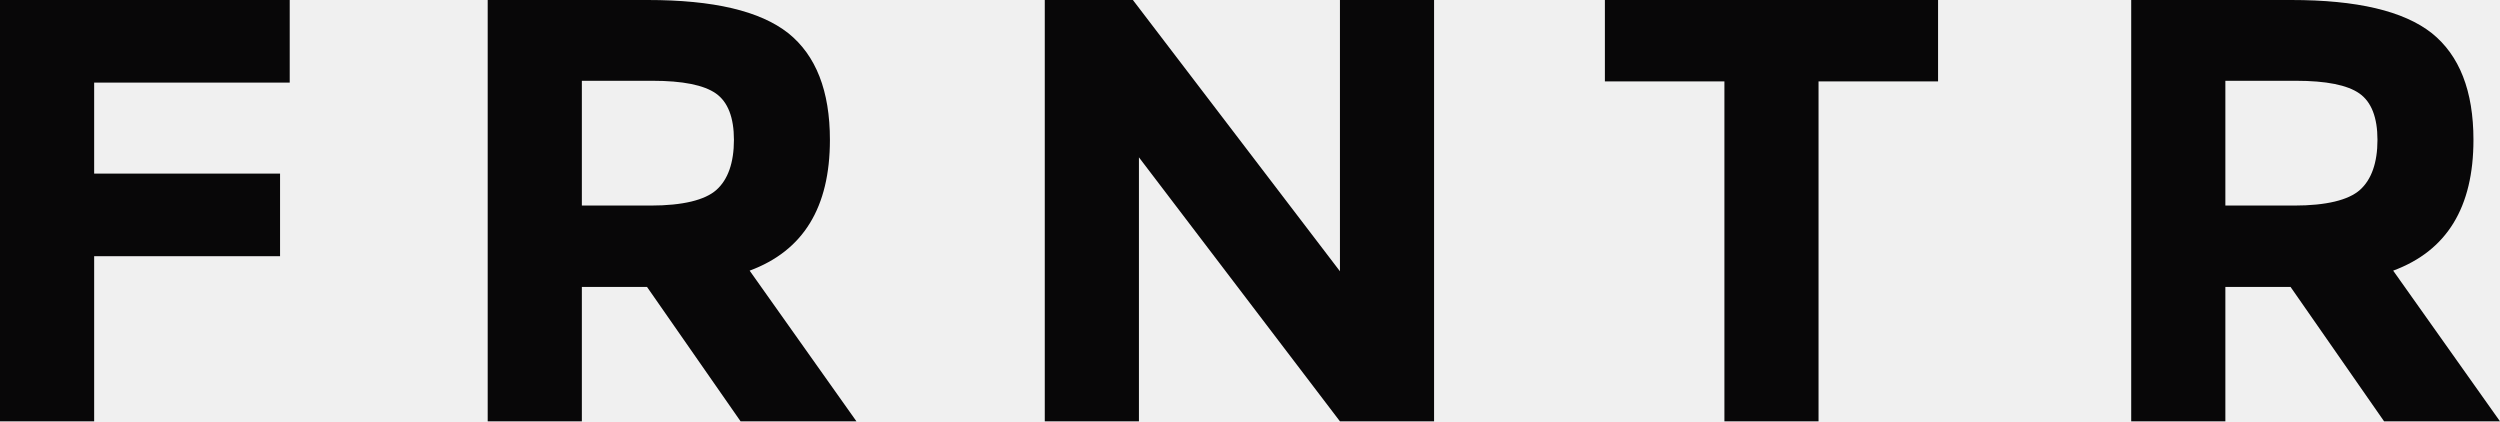
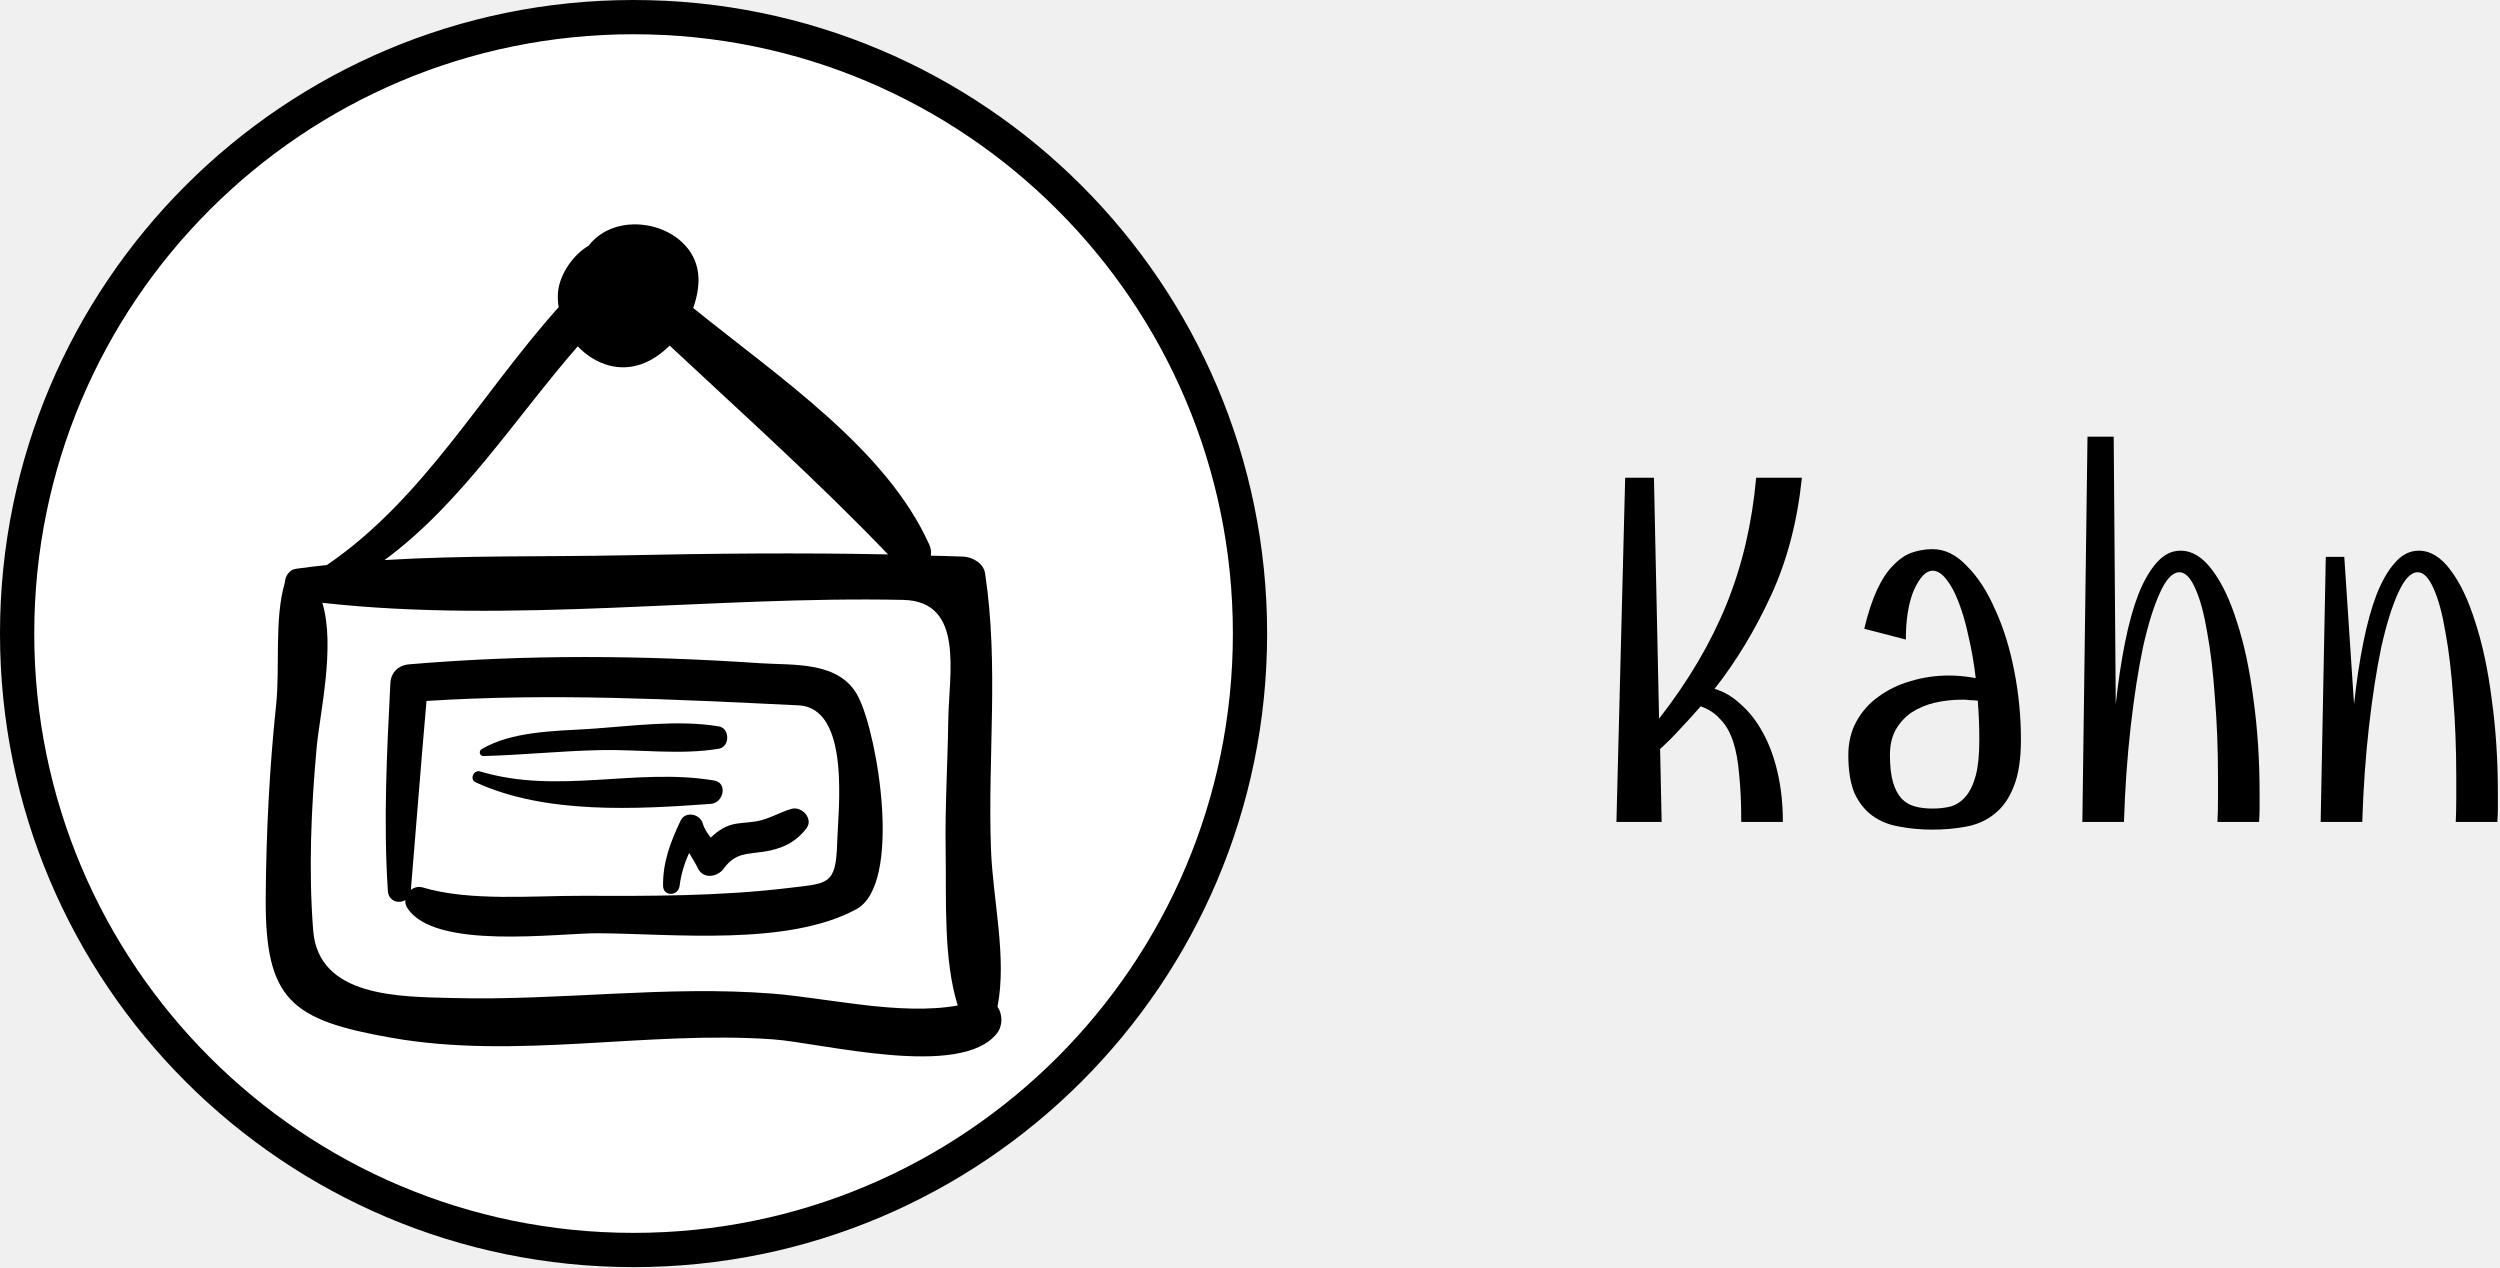
- <svg xmlns="http://www.w3.org/2000/svg" width="89" height="15" viewBox="0 0 89 15" fill="none">
-   <path d="M10.314 0V2.94H3.352V6.18H9.97V9.12H3.352V15H0V0H10.314ZM29.545 4.979C29.545 7.382 28.6 8.927 26.687 9.635L30.49 15H26.365L23.034 10.215H20.714V15H17.362V0H23.056C25.398 0 27.052 0.386 28.062 1.18C29.051 1.974 29.545 3.24 29.545 4.979ZM23.163 7.318C24.302 7.318 25.097 7.124 25.505 6.76C25.914 6.395 26.128 5.794 26.128 4.979C26.128 4.185 25.914 3.627 25.484 3.326C25.054 3.026 24.302 2.876 23.228 2.876H20.714V7.318H23.163ZM47.702 0H51.053V15H47.702L40.546 5.601V15H37.194V0H40.331L47.702 9.657V0ZM64.74 2.897V15H61.389V2.897H57.134V0H68.995V2.897H64.74ZM88.055 4.979C88.055 7.382 87.109 8.927 85.197 9.635L89 15H84.874L81.544 10.215H79.223V15H75.871V0H81.565C83.907 0 85.562 0.386 86.572 1.18C87.56 1.974 88.055 3.24 88.055 4.979ZM81.673 7.318C82.812 7.318 83.607 7.124 84.015 6.76C84.423 6.395 84.638 5.794 84.638 4.979C84.638 4.185 84.423 3.627 83.993 3.326C83.564 3.026 82.812 2.876 81.737 2.876H79.223V7.318H81.673Z" fill="#080708" />
+ <svg xmlns="http://www.w3.org/2000/svg" width="73" height="37" viewBox="0 0 73 37" fill="none">
+   <path d="M47.455 13.95H48.295L48.445 20.985C49.295 19.895 49.95 18.785 50.41 17.655C50.87 16.525 51.16 15.29 51.28 13.95H52.615C52.485 15.22 52.185 16.365 51.715 17.385C51.245 18.405 50.695 19.315 50.065 20.115C50.345 20.195 50.605 20.35 50.845 20.58C51.095 20.8 51.31 21.08 51.49 21.42C51.67 21.75 51.81 22.135 51.91 22.575C52.01 23.015 52.06 23.49 52.06 24H50.845C50.845 23.47 50.825 23.015 50.785 22.635C50.755 22.245 50.695 21.915 50.605 21.645C50.515 21.375 50.39 21.16 50.23 21C50.08 20.83 49.89 20.705 49.66 20.625C49.46 20.855 49.26 21.075 49.06 21.285C48.87 21.495 48.675 21.69 48.475 21.87L48.52 24H47.2L47.455 13.95Z" fill="black" />
+   <path d="M56.431 16.035C56.791 16.035 57.126 16.2 57.436 16.53C57.756 16.85 58.031 17.275 58.261 17.805C58.501 18.325 58.686 18.92 58.816 19.59C58.946 20.25 59.011 20.92 59.011 21.6C59.011 22.17 58.941 22.625 58.801 22.965C58.671 23.305 58.486 23.57 58.246 23.76C58.016 23.95 57.741 24.075 57.421 24.135C57.111 24.195 56.781 24.225 56.431 24.225C56.081 24.225 55.756 24.195 55.456 24.135C55.156 24.085 54.896 23.98 54.676 23.82C54.456 23.66 54.281 23.44 54.151 23.16C54.031 22.87 53.971 22.5 53.971 22.05C53.971 21.68 54.051 21.35 54.211 21.06C54.371 20.77 54.586 20.53 54.856 20.34C55.126 20.14 55.436 19.99 55.786 19.89C56.146 19.78 56.521 19.725 56.911 19.725C57.151 19.725 57.411 19.75 57.691 19.8C57.641 19.37 57.571 18.965 57.481 18.585C57.401 18.205 57.306 17.875 57.196 17.595C57.086 17.305 56.966 17.08 56.836 16.92C56.706 16.75 56.571 16.665 56.431 16.665C56.241 16.665 56.061 16.85 55.891 17.22C55.731 17.59 55.651 18.075 55.651 18.675L54.436 18.36C54.546 17.9 54.671 17.52 54.811 17.22C54.951 16.92 55.106 16.685 55.276 16.515C55.446 16.335 55.626 16.21 55.816 16.14C56.016 16.07 56.221 16.035 56.431 16.035ZM57.796 21.6C57.796 21.22 57.781 20.84 57.751 20.46C57.671 20.45 57.596 20.445 57.526 20.445C57.456 20.435 57.386 20.43 57.316 20.43C57.026 20.43 56.751 20.46 56.491 20.52C56.241 20.58 56.016 20.675 55.816 20.805C55.626 20.935 55.471 21.105 55.351 21.315C55.241 21.515 55.186 21.76 55.186 22.05C55.186 22.37 55.216 22.635 55.276 22.845C55.336 23.045 55.421 23.205 55.531 23.325C55.641 23.435 55.771 23.51 55.921 23.55C56.071 23.59 56.241 23.61 56.431 23.61C56.621 23.61 56.796 23.59 56.956 23.55C57.126 23.5 57.271 23.405 57.391 23.265C57.521 23.115 57.621 22.91 57.691 22.65C57.761 22.39 57.796 22.04 57.796 21.6Z" fill="black" />
+   <path d="M63.64 16.71C63.44 16.71 63.25 16.91 63.07 17.31C62.89 17.7 62.725 18.23 62.575 18.9C62.435 19.57 62.315 20.345 62.215 21.225C62.115 22.105 62.05 23.03 62.02 24H60.805L60.955 12.75H61.72L61.78 20.565C61.85 19.915 61.94 19.315 62.05 18.765C62.16 18.215 62.29 17.745 62.44 17.355C62.6 16.955 62.78 16.645 62.98 16.425C63.18 16.195 63.41 16.08 63.67 16.08C64.01 16.08 64.32 16.27 64.6 16.65C64.88 17.02 65.12 17.525 65.32 18.165C65.53 18.805 65.69 19.555 65.8 20.415C65.92 21.275 65.98 22.19 65.98 23.16C65.98 23.3 65.98 23.44 65.98 23.58C65.98 23.72 65.975 23.86 65.965 24H64.75C64.76 23.77 64.765 23.55 64.765 23.34C64.765 23.12 64.765 22.9 64.765 22.68C64.765 21.86 64.735 21.09 64.675 20.37C64.625 19.64 64.55 19.005 64.45 18.465C64.36 17.925 64.245 17.5 64.105 17.19C63.965 16.87 63.81 16.71 63.64 16.71Z" fill="black" />
+   <path d="M70.598 16.71C70.398 16.71 70.208 16.91 70.028 17.31C69.848 17.7 69.683 18.23 69.533 18.9C69.393 19.57 69.273 20.345 69.173 21.225C69.073 22.105 69.008 23.03 68.978 24H67.763L67.913 16.26H68.453L68.738 20.565C68.808 19.915 68.898 19.315 69.008 18.765C69.118 18.215 69.248 17.745 69.398 17.355C69.558 16.955 69.738 16.645 69.938 16.425C70.138 16.195 70.368 16.08 70.628 16.08C70.968 16.08 71.278 16.27 71.558 16.65C71.838 17.02 72.078 17.525 72.278 18.165C72.488 18.805 72.648 19.555 72.758 20.415C72.878 21.275 72.938 22.19 72.938 23.16C72.938 23.3 72.938 23.44 72.938 23.58C72.938 23.72 72.933 23.86 72.923 24H71.708C71.718 23.77 71.723 23.55 71.723 23.34C71.723 23.12 71.723 22.9 71.723 22.68C71.723 21.86 71.693 21.09 71.633 20.37C71.583 19.64 71.508 19.005 71.408 18.465C71.318 17.925 71.203 17.5 71.063 17.19C70.923 16.87 70.768 16.71 70.598 16.71Z" fill="black" />
+   <circle cx="18.5" cy="18.5" r="18" fill="white" stroke="black" />
+   <path d="M29.127 29.395C29.408 27.971 28.992 26.267 28.938 24.829C28.835 22.113 29.174 19.445 28.764 16.739C28.719 16.444 28.393 16.263 28.124 16.252C27.81 16.239 27.495 16.235 27.181 16.225C27.193 16.126 27.188 16.023 27.143 15.922C25.899 13.129 22.784 11.046 20.241 8.993C20.345 8.704 20.402 8.408 20.396 8.131C20.364 6.607 18.137 6.004 17.213 7.142C17.206 7.151 17.201 7.162 17.193 7.171C16.727 7.443 16.363 7.995 16.299 8.483C16.278 8.646 16.289 8.809 16.312 8.971C14.05 11.494 12.376 14.568 9.546 16.498C9.245 16.532 8.945 16.565 8.646 16.608C8.439 16.638 8.331 16.822 8.316 17.016C8.005 18.081 8.179 19.488 8.063 20.583C7.865 22.457 7.774 24.311 7.759 26.197C7.736 29.213 8.508 29.788 11.435 30.304C15.094 30.95 18.873 30.089 22.561 30.348C23.986 30.448 28.05 31.518 29.109 30.176C29.289 29.947 29.276 29.612 29.127 29.395ZM16.87 10.113C17.119 10.376 17.43 10.575 17.775 10.669C18.447 10.853 19.078 10.571 19.553 10.09C21.705 12.102 23.883 14.052 25.931 16.189C23.365 16.136 20.799 16.162 18.231 16.215C15.923 16.262 13.557 16.211 11.228 16.354C13.465 14.709 15.024 12.235 16.87 10.113ZM22.561 29.014C19.458 28.769 16.349 29.224 13.242 29.143C11.673 29.103 9.299 29.13 9.145 27.169C9.007 25.405 9.086 23.593 9.246 21.83C9.333 20.862 9.801 18.869 9.412 17.602C14.954 18.221 20.809 17.398 26.372 17.517C28.174 17.555 27.708 19.664 27.689 21.044C27.672 22.306 27.592 23.567 27.613 24.83C27.637 26.23 27.54 27.997 27.966 29.36C26.296 29.663 24.138 29.138 22.561 29.014Z" fill="black" />
+   <path d="M25.061 20.345C24.525 19.296 23.178 19.431 22.203 19.366C18.742 19.134 15.413 19.105 11.948 19.398C11.638 19.424 11.415 19.629 11.399 19.948C11.296 21.97 11.194 23.991 11.325 26.014C11.345 26.317 11.643 26.401 11.835 26.281C11.829 26.356 11.844 26.434 11.89 26.506C12.67 27.754 16.279 27.244 17.465 27.251C19.651 27.263 22.991 27.637 25.002 26.551C26.353 25.821 25.64 21.478 25.061 20.345ZM24.445 24.612C24.412 25.853 24.177 25.789 23.034 25.928C21.032 26.171 18.986 26.165 16.973 26.158C15.561 26.153 13.711 26.324 12.345 25.914C12.215 25.876 12.091 25.911 11.997 25.986C12.152 24.147 12.292 22.307 12.454 20.468C16.116 20.234 19.648 20.42 23.312 20.596C24.854 20.67 24.471 23.686 24.445 24.612Z" fill="black" />
+   <path d="M20.993 21.211C19.771 21.005 18.39 21.212 17.159 21.287C16.182 21.347 14.923 21.359 14.061 21.877C13.971 21.931 14.006 22.08 14.115 22.077C15.256 22.046 16.392 21.927 17.535 21.903C18.665 21.879 19.879 22.051 20.993 21.862C21.316 21.807 21.316 21.266 20.993 21.211Z" fill="black" />
+   <path d="M20.851 22.79C18.567 22.41 16.306 23.21 14.017 22.526C13.832 22.471 13.704 22.758 13.884 22.841C15.918 23.783 18.572 23.632 20.759 23.473C21.126 23.447 21.261 22.858 20.851 22.79Z" fill="black" />
+   <path d="M23.111 23.619C22.796 23.71 22.522 23.878 22.203 23.958C21.979 24.014 21.736 24.015 21.507 24.05C21.206 24.096 20.96 24.254 20.756 24.459C20.654 24.329 20.563 24.194 20.52 24.043C20.443 23.767 20.013 23.674 19.876 23.959C19.582 24.571 19.35 25.18 19.362 25.869C19.368 26.188 19.807 26.169 19.844 25.869C19.883 25.545 19.981 25.214 20.123 24.907C20.212 25.056 20.305 25.206 20.385 25.365C20.545 25.682 20.955 25.606 21.131 25.365C21.471 24.902 21.785 24.947 22.297 24.87C22.818 24.791 23.227 24.607 23.548 24.187C23.763 23.907 23.41 23.532 23.111 23.619Z" fill="black" />
</svg>
